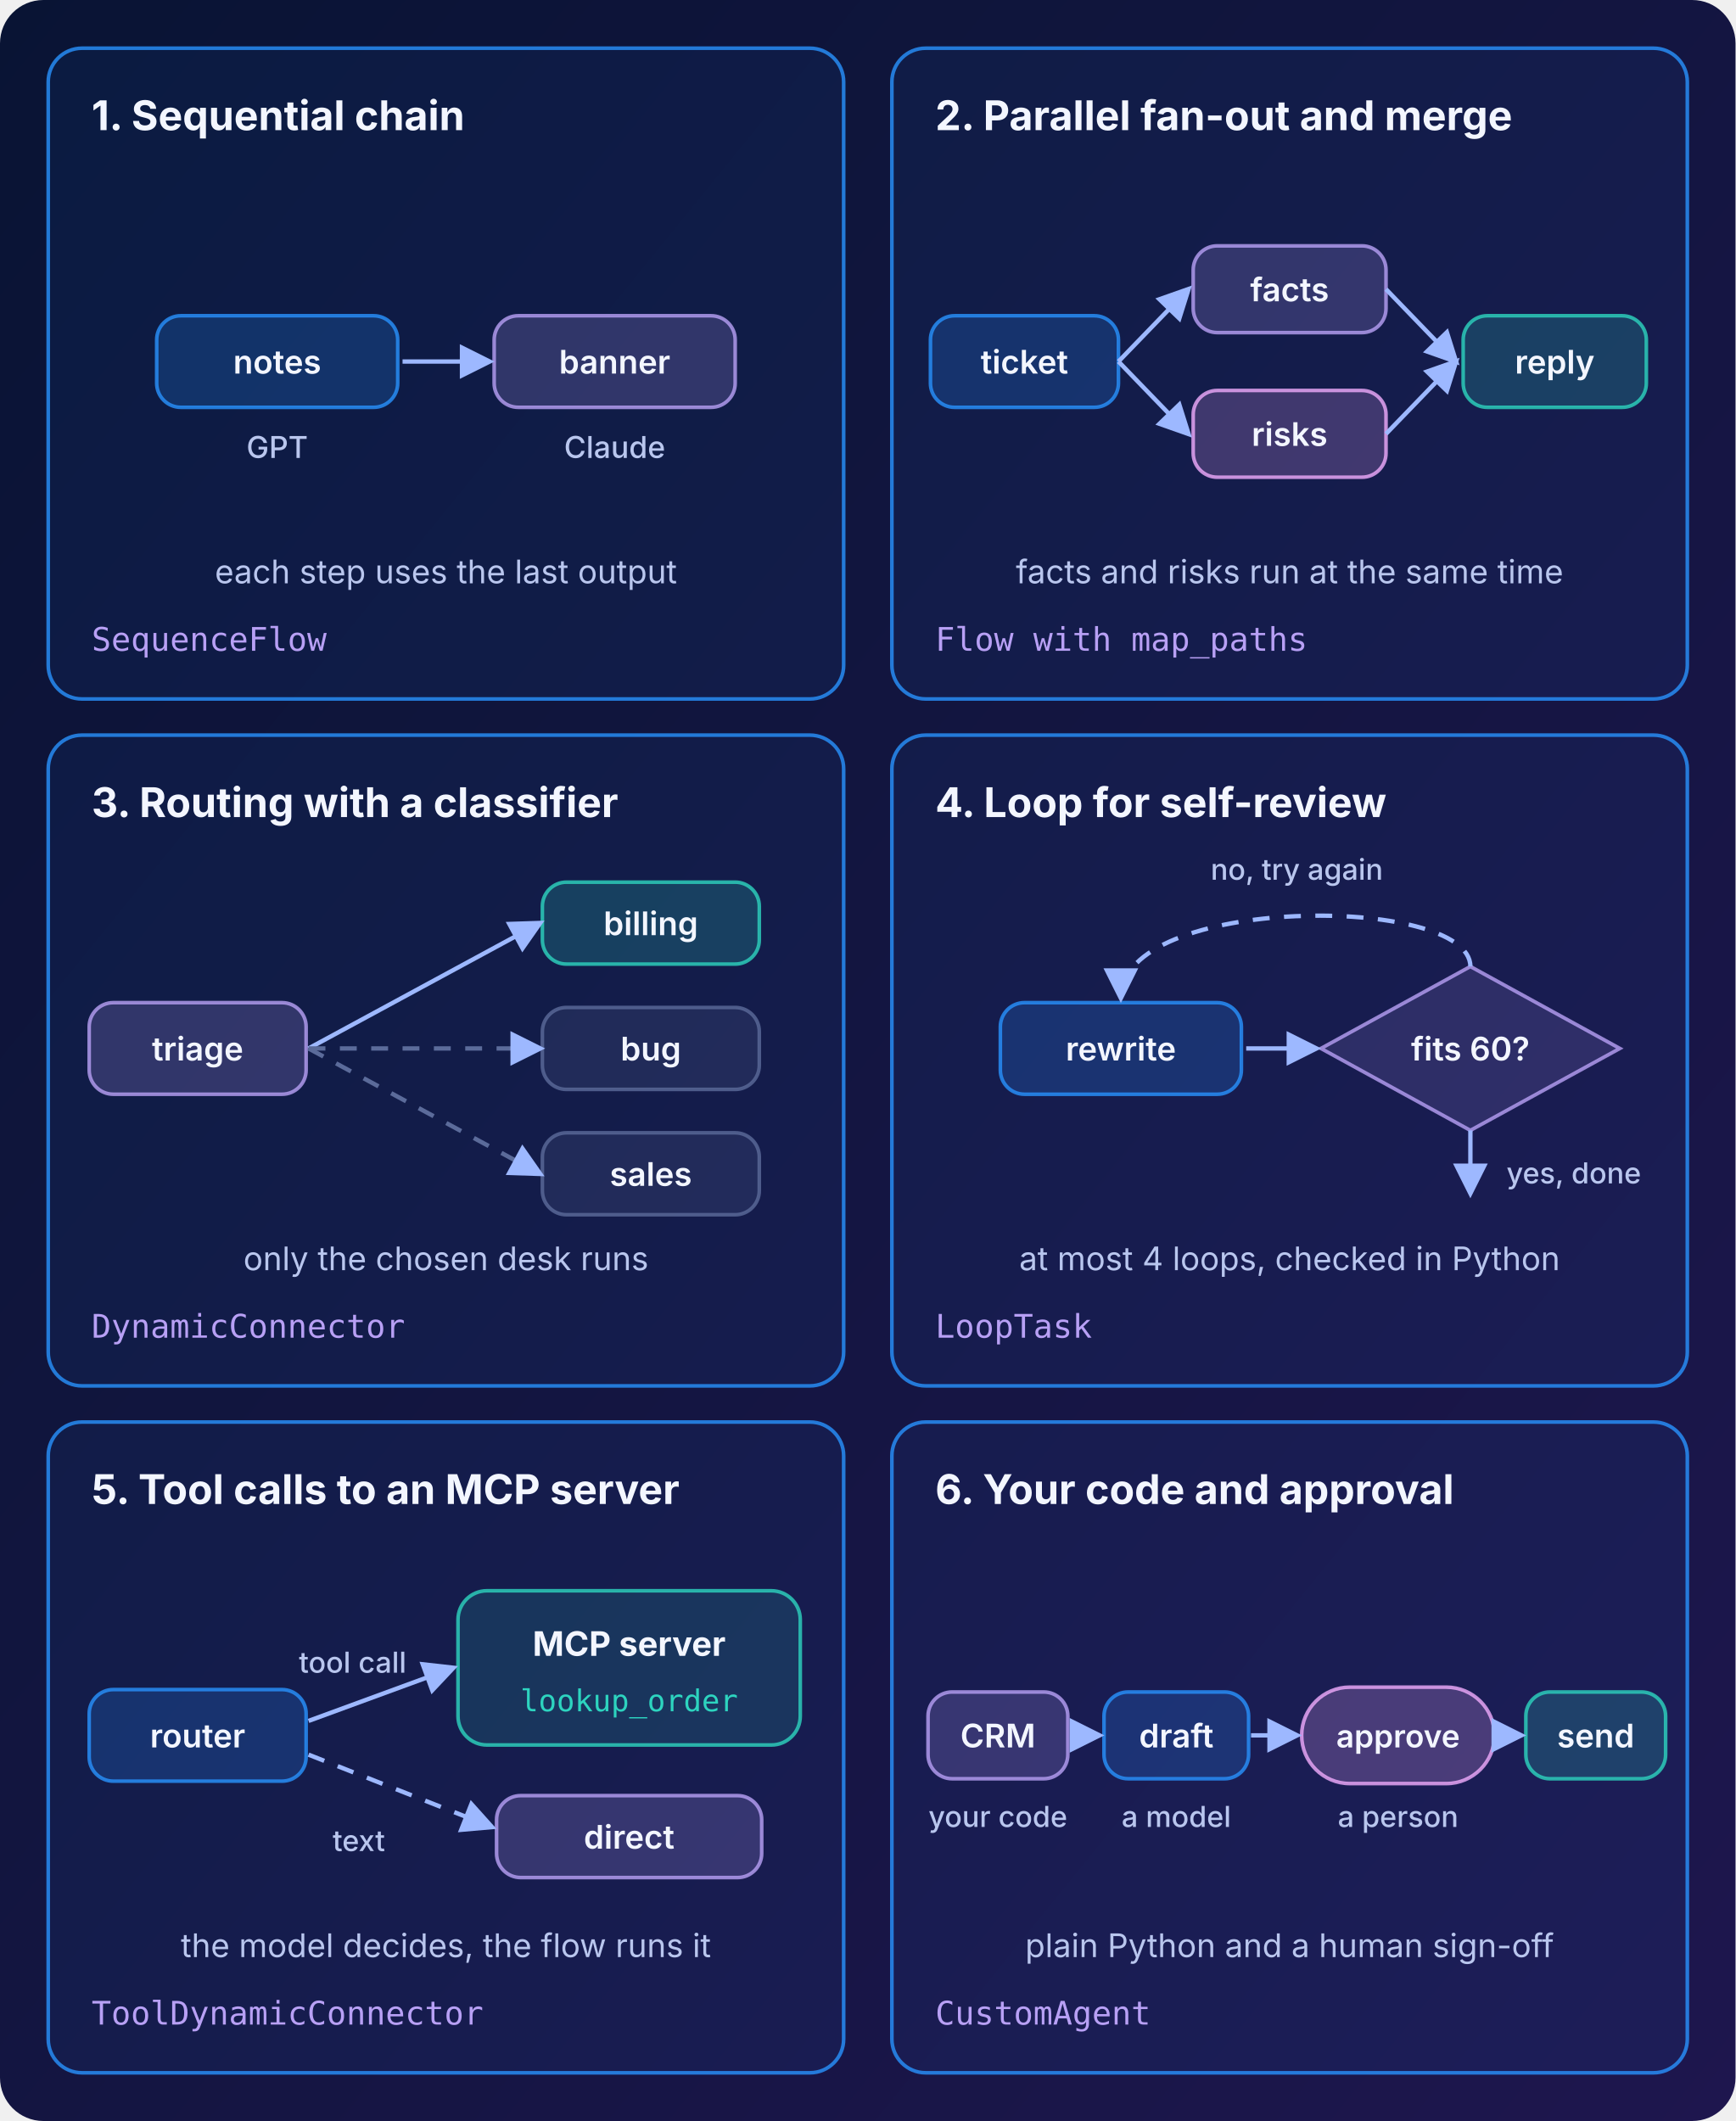
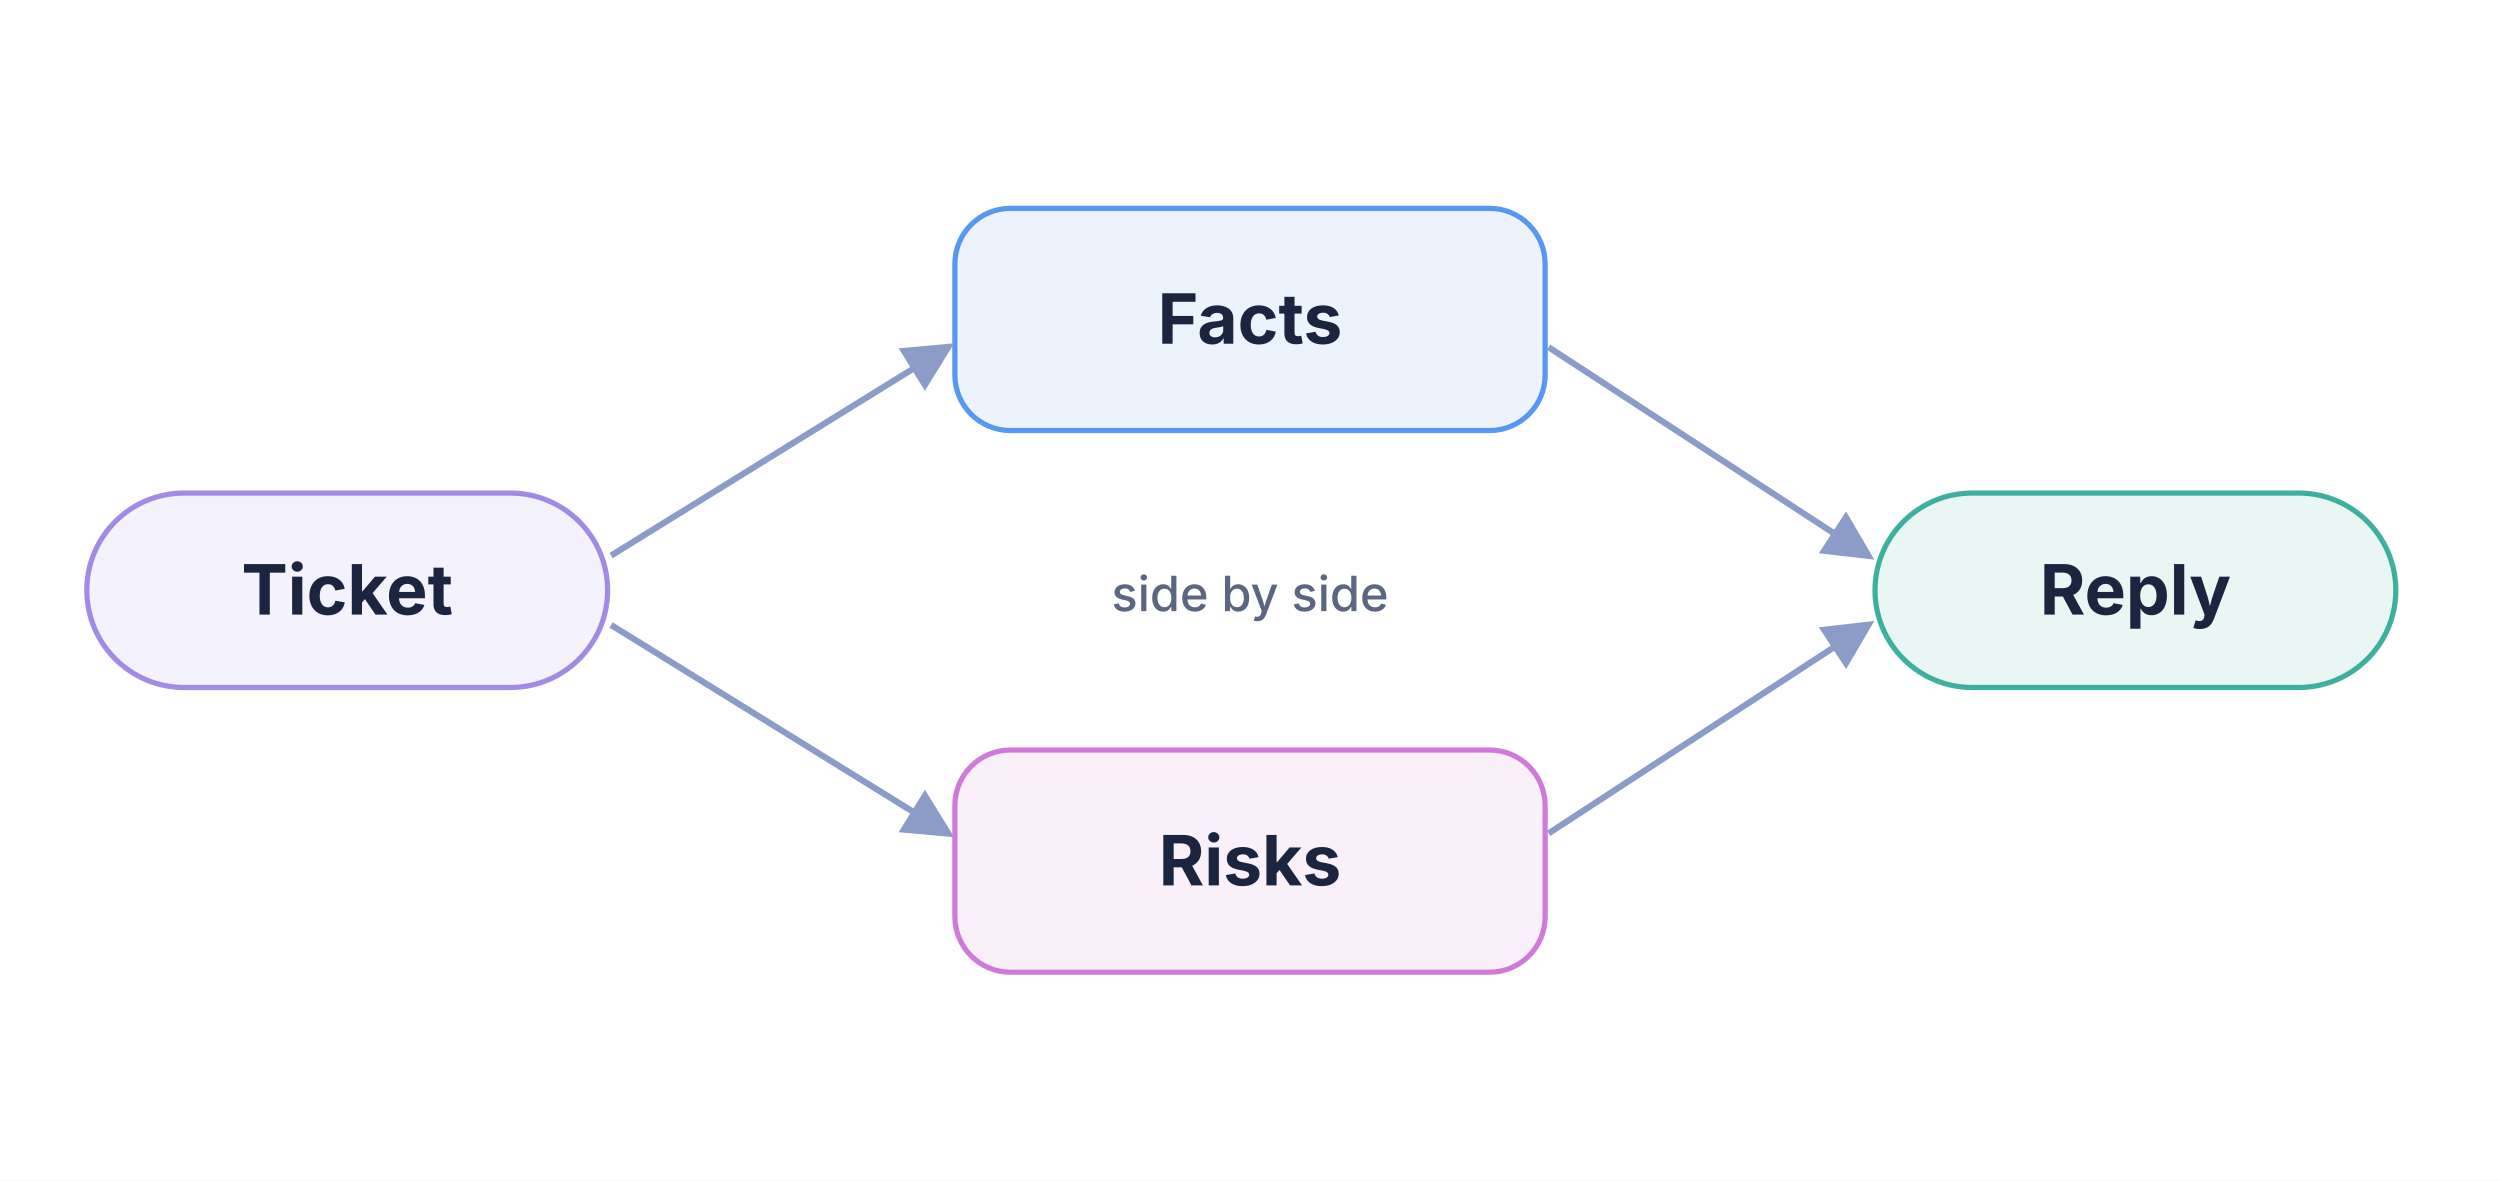
- <svg xmlns="http://www.w3.org/2000/svg" viewBox="0 0 720 880" width="720" height="880" role="img" aria-labelledby="t d">
+ <svg xmlns="http://www.w3.org/2000/svg" viewBox="0 0 720 340" width="720" height="340" role="img" aria-labelledby="t d">
  <defs>
-     <linearGradient id="bg" x1="0" y1="0" x2="1" y2="1">
-       <stop offset="0" stop-color="#091434" />
-       <stop offset="1" stop-color="#1E164E" />
-     </linearGradient>
    <marker id="head" viewBox="0 0 10 10" refX="8.5" refY="5" markerWidth="8" markerHeight="8" orient="auto-start-reverse">
-       <path d="M 0 0 L 10 5 L 0 10 z" fill="#9DB8FF" />
+       <path d="M 0 0 L 10 5 L 0 10 z" fill="#8A9CC7" />
    </marker>
    <marker id="head-start" viewBox="0 0 10 10" refX="8.5" refY="5" markerWidth="8" markerHeight="8" orient="auto-start-reverse">
-       <path d="M 0 0 L 10 5 L 0 10 z" fill="#9DB8FF" />
+       <path d="M 0 0 L 10 5 L 0 10 z" fill="#8A9CC7" />
    </marker>
  </defs>
-   <rect width="720" height="880" rx="18" fill="url(#bg)" />
-   <rect x="20" y="20" width="330" height="270" rx="14" fill="#2992FE" fill-opacity="0.06" stroke="#2992FE" stroke-opacity="0.8" stroke-width="1.5" />
-   <text x="38" y="54" font-family="Inter, -apple-system, 'Segoe UI', Helvetica, Arial, sans-serif" font-size="17" font-weight="700" fill="#F3F6FF" text-anchor="start">1. Sequential chain</text>
-   <text x="38" y="270" font-family="'SFMono-Regular', Menlo, Consolas, monospace" font-size="13.5" font-weight="500" fill="#B8A0F5" text-anchor="start">SequenceFlow</text>
-   <rect x="370" y="20" width="330" height="270" rx="14" fill="#2992FE" fill-opacity="0.06" stroke="#2992FE" stroke-opacity="0.8" stroke-width="1.5" />
-   <text x="388" y="54" font-family="Inter, -apple-system, 'Segoe UI', Helvetica, Arial, sans-serif" font-size="17" font-weight="700" fill="#F3F6FF" text-anchor="start">2. Parallel fan-out and merge</text>
-   <text x="388" y="270" font-family="'SFMono-Regular', Menlo, Consolas, monospace" font-size="13.5" font-weight="500" fill="#B8A0F5" text-anchor="start">Flow with map_paths</text>
-   <rect x="20" y="305" width="330" height="270" rx="14" fill="#2992FE" fill-opacity="0.06" stroke="#2992FE" stroke-opacity="0.8" stroke-width="1.5" />
-   <text x="38" y="339" font-family="Inter, -apple-system, 'Segoe UI', Helvetica, Arial, sans-serif" font-size="17" font-weight="700" fill="#F3F6FF" text-anchor="start">3. Routing with a classifier</text>
-   <text x="38" y="555" font-family="'SFMono-Regular', Menlo, Consolas, monospace" font-size="13.5" font-weight="500" fill="#B8A0F5" text-anchor="start">DynamicConnector</text>
-   <rect x="370" y="305" width="330" height="270" rx="14" fill="#2992FE" fill-opacity="0.06" stroke="#2992FE" stroke-opacity="0.8" stroke-width="1.5" />
-   <text x="388" y="339" font-family="Inter, -apple-system, 'Segoe UI', Helvetica, Arial, sans-serif" font-size="17" font-weight="700" fill="#F3F6FF" text-anchor="start">4. Loop for self-review</text>
-   <text x="388" y="555" font-family="'SFMono-Regular', Menlo, Consolas, monospace" font-size="13.5" font-weight="500" fill="#B8A0F5" text-anchor="start">LoopTask</text>
-   <rect x="20" y="590" width="330" height="270" rx="14" fill="#2992FE" fill-opacity="0.06" stroke="#2992FE" stroke-opacity="0.8" stroke-width="1.5" />
-   <text x="38" y="624" font-family="Inter, -apple-system, 'Segoe UI', Helvetica, Arial, sans-serif" font-size="17" font-weight="700" fill="#F3F6FF" text-anchor="start">5. Tool calls to an MCP server</text>
-   <text x="38" y="840" font-family="'SFMono-Regular', Menlo, Consolas, monospace" font-size="13.5" font-weight="500" fill="#B8A0F5" text-anchor="start">ToolDynamicConnector</text>
-   <rect x="370" y="590" width="330" height="270" rx="14" fill="#2992FE" fill-opacity="0.06" stroke="#2992FE" stroke-opacity="0.8" stroke-width="1.5" />
-   <text x="388" y="624" font-family="Inter, -apple-system, 'Segoe UI', Helvetica, Arial, sans-serif" font-size="17" font-weight="700" fill="#F3F6FF" text-anchor="start">6. Your code and approval</text>
-   <text x="388" y="840" font-family="'SFMono-Regular', Menlo, Consolas, monospace" font-size="13.5" font-weight="500" fill="#B8A0F5" text-anchor="start">CustomAgent</text>
-   <rect x="65.0" y="131.0" width="100" height="38" rx="10" fill="#2992FE" fill-opacity="0.2" stroke="#2992FE" stroke-opacity="0.8" stroke-width="1.5" />
-   <text x="115" y="155" font-family="Inter, -apple-system, 'Segoe UI', Helvetica, Arial, sans-serif" font-size="13.5" font-weight="600" fill="#F3F6FF" text-anchor="middle">notes</text>
-   <rect x="205.0" y="131.0" width="100" height="38" rx="10" fill="#B8A0F5" fill-opacity="0.2" stroke="#B8A0F5" stroke-opacity="0.8" stroke-width="1.5" />
-   <text x="255" y="155" font-family="Inter, -apple-system, 'Segoe UI', Helvetica, Arial, sans-serif" font-size="13.5" font-weight="600" fill="#F3F6FF" text-anchor="middle">banner</text>
-   <path d="M 167 150 L 203 150" fill="none" stroke="#9DB8FF" stroke-width="1.8" marker-end="url(#head)" />
-   <text x="115" y="190" font-family="Inter, -apple-system, 'Segoe UI', Helvetica, Arial, sans-serif" font-size="12.5" font-weight="500" fill="#B9C6EE" text-anchor="middle">GPT</text>
-   <text x="255" y="190" font-family="Inter, -apple-system, 'Segoe UI', Helvetica, Arial, sans-serif" font-size="12.5" font-weight="500" fill="#B9C6EE" text-anchor="middle">Claude</text>
-   <text x="185" y="242" font-family="Inter, -apple-system, 'Segoe UI', Helvetica, Arial, sans-serif" font-size="13.5" font-weight="400" fill="#B9C6EE" text-anchor="middle">each step uses the last output</text>
-   <rect x="386.0" y="131.0" width="78" height="38" rx="10" fill="#2992FE" fill-opacity="0.2" stroke="#2992FE" stroke-opacity="0.8" stroke-width="1.5" />
-   <text x="425" y="155" font-family="Inter, -apple-system, 'Segoe UI', Helvetica, Arial, sans-serif" font-size="13.5" font-weight="600" fill="#F3F6FF" text-anchor="middle">ticket</text>
-   <rect x="495.0" y="102.0" width="80" height="36" rx="10" fill="#B8A0F5" fill-opacity="0.2" stroke="#B8A0F5" stroke-opacity="0.8" stroke-width="1.5" />
-   <text x="535" y="125" font-family="Inter, -apple-system, 'Segoe UI', Helvetica, Arial, sans-serif" font-size="13.5" font-weight="600" fill="#F3F6FF" text-anchor="middle">facts</text>
-   <path d="M 464 150 L 493 120" fill="none" stroke="#9DB8FF" stroke-width="1.8" marker-end="url(#head)" />
-   <path d="M 575 120 L 604 150" fill="none" stroke="#9DB8FF" stroke-width="1.8" marker-end="url(#head)" />
-   <rect x="495.0" y="162.0" width="80" height="36" rx="10" fill="#F0ABFC" fill-opacity="0.2" stroke="#F0ABFC" stroke-opacity="0.8" stroke-width="1.5" />
-   <text x="535" y="185" font-family="Inter, -apple-system, 'Segoe UI', Helvetica, Arial, sans-serif" font-size="13.5" font-weight="600" fill="#F3F6FF" text-anchor="middle">risks</text>
-   <path d="M 464 150 L 493 180" fill="none" stroke="#9DB8FF" stroke-width="1.8" marker-end="url(#head)" />
-   <path d="M 575 180 L 604 150" fill="none" stroke="#9DB8FF" stroke-width="1.8" marker-end="url(#head)" />
-   <rect x="607.0" y="131.0" width="76" height="38" rx="10" fill="#2DD4BF" fill-opacity="0.2" stroke="#2DD4BF" stroke-opacity="0.8" stroke-width="1.5" />
-   <text x="645" y="155" font-family="Inter, -apple-system, 'Segoe UI', Helvetica, Arial, sans-serif" font-size="13.5" font-weight="600" fill="#F3F6FF" text-anchor="middle">reply</text>
-   <text x="535" y="242" font-family="Inter, -apple-system, 'Segoe UI', Helvetica, Arial, sans-serif" font-size="13.5" font-weight="400" fill="#B9C6EE" text-anchor="middle">facts and risks run at the same time</text>
-   <rect x="37.0" y="416.0" width="90" height="38" rx="10" fill="#B8A0F5" fill-opacity="0.2" stroke="#B8A0F5" stroke-opacity="0.8" stroke-width="1.5" />
-   <text x="82" y="440" font-family="Inter, -apple-system, 'Segoe UI', Helvetica, Arial, sans-serif" font-size="13.5" font-weight="600" fill="#F3F6FF" text-anchor="middle">triage</text>
-   <rect x="225.0" y="366.0" width="90" height="34" rx="10" fill="#2DD4BF" fill-opacity="0.2" stroke="#2DD4BF" stroke-opacity="0.8" stroke-width="1.5" />
-   <text x="270" y="388" font-family="Inter, -apple-system, 'Segoe UI', Helvetica, Arial, sans-serif" font-size="13.5" font-weight="600" fill="#F3F6FF" text-anchor="middle">billing</text>
-   <path d="M 128 435 L 224 383" fill="none" stroke="#9DB8FF" stroke-width="1.8" marker-end="url(#head)" />
-   <rect x="225.0" y="418.0" width="90" height="34" rx="10" fill="#5B6B9A" fill-opacity="0.2" stroke="#5B6B9A" stroke-opacity="0.8" stroke-width="1.5" />
-   <text x="270" y="440" font-family="Inter, -apple-system, 'Segoe UI', Helvetica, Arial, sans-serif" font-size="13.5" font-weight="600" fill="#F3F6FF" text-anchor="middle">bug</text>
-   <path d="M 128 435 L 224 435" fill="none" stroke="#5B6B9A" stroke-width="1.8" stroke-dasharray="7 6" marker-end="url(#head)" />
-   <rect x="225.0" y="470.0" width="90" height="34" rx="10" fill="#5B6B9A" fill-opacity="0.2" stroke="#5B6B9A" stroke-opacity="0.8" stroke-width="1.5" />
-   <text x="270" y="492" font-family="Inter, -apple-system, 'Segoe UI', Helvetica, Arial, sans-serif" font-size="13.5" font-weight="600" fill="#F3F6FF" text-anchor="middle">sales</text>
-   <path d="M 128 435 L 224 487" fill="none" stroke="#5B6B9A" stroke-width="1.8" stroke-dasharray="7 6" marker-end="url(#head)" />
-   <text x="185" y="527" font-family="Inter, -apple-system, 'Segoe UI', Helvetica, Arial, sans-serif" font-size="13.5" font-weight="400" fill="#B9C6EE" text-anchor="middle">only the chosen desk runs</text>
-   <rect x="415.0" y="416.0" width="100" height="38" rx="10" fill="#2992FE" fill-opacity="0.2" stroke="#2992FE" stroke-opacity="0.8" stroke-width="1.5" />
-   <text x="465" y="440" font-family="Inter, -apple-system, 'Segoe UI', Helvetica, Arial, sans-serif" font-size="13.5" font-weight="600" fill="#F3F6FF" text-anchor="middle">rewrite</text>
-   <polygon points="610,401 672,435 610,469 548,435" fill="#B8A0F5" fill-opacity="0.14" stroke="#B8A0F5" stroke-opacity="0.8" stroke-width="1.5" />
-   <text x="610" y="440" font-family="Inter, -apple-system, 'Segoe UI', Helvetica, Arial, sans-serif" font-size="13.5" font-weight="600" fill="#F3F6FF" text-anchor="middle">fits 60?</text>
-   <path d="M 517 435 L 546 435" fill="none" stroke="#9DB8FF" stroke-width="1.8" marker-end="url(#head)" />
-   <path d="M 610 401 C 610 371, 465 371, 465 414" fill="none" stroke="#9DB8FF" stroke-width="1.8" stroke-dasharray="7 6" marker-end="url(#head)" />
-   <text x="538" y="365" font-family="Inter, -apple-system, 'Segoe UI', Helvetica, Arial, sans-serif" font-size="12" font-weight="500" fill="#B9C6EE" text-anchor="middle">no, try again</text>
-   <path d="M 610 469 L 610 495" fill="none" stroke="#9DB8FF" stroke-width="1.8" marker-end="url(#head)" />
-   <text x="625" y="491" font-family="Inter, -apple-system, 'Segoe UI', Helvetica, Arial, sans-serif" font-size="12" font-weight="500" fill="#B9C6EE" text-anchor="start">yes, done</text>
-   <text x="535" y="527" font-family="Inter, -apple-system, 'Segoe UI', Helvetica, Arial, sans-serif" font-size="13.5" font-weight="400" fill="#B9C6EE" text-anchor="middle">at most 4 loops, checked in Python</text>
-   <rect x="37.0" y="701.0" width="90" height="38" rx="10" fill="#2992FE" fill-opacity="0.2" stroke="#2992FE" stroke-opacity="0.8" stroke-width="1.5" />
-   <text x="82" y="725" font-family="Inter, -apple-system, 'Segoe UI', Helvetica, Arial, sans-serif" font-size="13.5" font-weight="600" fill="#F3F6FF" text-anchor="middle">router</text>
-   <rect x="190" y="660" width="142" height="64" rx="12" fill="#2DD4BF" fill-opacity="0.14" stroke="#2DD4BF" stroke-opacity="0.8" stroke-width="1.5" />
-   <text x="261" y="687" font-family="Inter, -apple-system, 'Segoe UI', Helvetica, Arial, sans-serif" font-size="14" font-weight="700" fill="#F3F6FF" text-anchor="middle">MCP server</text>
-   <text x="261" y="710" font-family="'SFMono-Regular', Menlo, Consolas, monospace" font-size="12.5" font-weight="500" fill="#2DD4BF" text-anchor="middle">lookup_order</text>
-   <rect x="206.0" y="745.0" width="110" height="34" rx="10" fill="#B8A0F5" fill-opacity="0.2" stroke="#B8A0F5" stroke-opacity="0.8" stroke-width="1.5" />
-   <text x="261" y="767" font-family="Inter, -apple-system, 'Segoe UI', Helvetica, Arial, sans-serif" font-size="13.5" font-weight="600" fill="#F3F6FF" text-anchor="middle">direct</text>
-   <path d="M 128 714 L 188 692" fill="none" stroke="#9DB8FF" stroke-width="1.8" marker-end="url(#head)" />
-   <path d="M 128 728 L 204 758" fill="none" stroke="#9DB8FF" stroke-width="1.8" stroke-dasharray="7 6" marker-end="url(#head)" />
-   <text x="124" y="694" font-family="Inter, -apple-system, 'Segoe UI', Helvetica, Arial, sans-serif" font-size="12" font-weight="500" fill="#B9C6EE" text-anchor="start">tool call</text>
-   <text x="138" y="768" font-family="Inter, -apple-system, 'Segoe UI', Helvetica, Arial, sans-serif" font-size="12" font-weight="500" fill="#B9C6EE" text-anchor="start">text</text>
-   <text x="185" y="812" font-family="Inter, -apple-system, 'Segoe UI', Helvetica, Arial, sans-serif" font-size="13.5" font-weight="400" fill="#B9C6EE" text-anchor="middle">the model decides, the flow runs it</text>
-   <rect x="385.0" y="702.0" width="58" height="36" rx="10" fill="#B8A0F5" fill-opacity="0.2" stroke="#B8A0F5" stroke-opacity="0.8" stroke-width="1.5" />
-   <text x="414" y="725" font-family="Inter, -apple-system, 'Segoe UI', Helvetica, Arial, sans-serif" font-size="13.5" font-weight="600" fill="#F3F6FF" text-anchor="middle">CRM</text>
-   <rect x="458.0" y="702.0" width="60" height="36" rx="10" fill="#2992FE" fill-opacity="0.2" stroke="#2992FE" stroke-opacity="0.8" stroke-width="1.5" />
-   <text x="488" y="725" font-family="Inter, -apple-system, 'Segoe UI', Helvetica, Arial, sans-serif" font-size="13.5" font-weight="600" fill="#F3F6FF" text-anchor="middle">draft</text>
-   <rect x="540" y="700" width="80" height="40" rx="20" fill="#F0ABFC" fill-opacity="0.22" stroke="#F0ABFC" stroke-opacity="0.8" stroke-width="1.5" />
-   <text x="580" y="725" font-family="Inter, -apple-system, 'Segoe UI', Helvetica, Arial, sans-serif" font-size="13" font-weight="600" fill="#F3F6FF" text-anchor="middle">approve</text>
-   <rect x="633.0" y="702.0" width="58" height="36" rx="10" fill="#2DD4BF" fill-opacity="0.2" stroke="#2DD4BF" stroke-opacity="0.8" stroke-width="1.5" />
-   <text x="662" y="725" font-family="Inter, -apple-system, 'Segoe UI', Helvetica, Arial, sans-serif" font-size="13.5" font-weight="600" fill="#F3F6FF" text-anchor="middle">send</text>
-   <path d="M 444 720 L 456 720" fill="none" stroke="#9DB8FF" stroke-width="1.8" marker-end="url(#head)" />
-   <path d="M 519 720 L 538 720" fill="none" stroke="#9DB8FF" stroke-width="1.8" marker-end="url(#head)" />
-   <path d="M 621 720 L 631 720" fill="none" stroke="#9DB8FF" stroke-width="1.8" marker-end="url(#head)" />
-   <text x="414" y="758" font-family="Inter, -apple-system, 'Segoe UI', Helvetica, Arial, sans-serif" font-size="12" font-weight="500" fill="#B9C6EE" text-anchor="middle">your code</text>
-   <text x="488" y="758" font-family="Inter, -apple-system, 'Segoe UI', Helvetica, Arial, sans-serif" font-size="12" font-weight="500" fill="#B9C6EE" text-anchor="middle">a model</text>
-   <text x="580" y="758" font-family="Inter, -apple-system, 'Segoe UI', Helvetica, Arial, sans-serif" font-size="12" font-weight="500" fill="#B9C6EE" text-anchor="middle">a person</text>
-   <text x="535" y="812" font-family="Inter, -apple-system, 'Segoe UI', Helvetica, Arial, sans-serif" font-size="13.5" font-weight="400" fill="#B9C6EE" text-anchor="middle">plain Python and a human sign-off</text>
+   <rect width="720" height="340" fill="#FFFFFF" />
+   <rect x="25.0" y="142.0" width="150" height="56" rx="28.0" fill="#8B6FE0" fill-opacity="0.09" stroke="#8B6FE0" stroke-opacity="0.8" stroke-width="1.5" />
+   <text x="100" y="177" font-family="Inter, -apple-system, 'Segoe UI', Helvetica, Arial, sans-serif" font-size="20" font-weight="700" fill="#1B2540" text-anchor="middle">Ticket</text>
+   <rect x="275.0" y="60.0" width="170" height="64" rx="16" fill="#2F80ED" fill-opacity="0.09" stroke="#2F80ED" stroke-opacity="0.8" stroke-width="1.5" />
+   <text x="360" y="99" font-family="Inter, -apple-system, 'Segoe UI', Helvetica, Arial, sans-serif" font-size="20" font-weight="700" fill="#1B2540" text-anchor="middle">Facts</text>
+   <rect x="275.0" y="216.0" width="170" height="64" rx="16" fill="#C45AD1" fill-opacity="0.09" stroke="#C45AD1" stroke-opacity="0.8" stroke-width="1.5" />
+   <text x="360" y="255" font-family="Inter, -apple-system, 'Segoe UI', Helvetica, Arial, sans-serif" font-size="20" font-weight="700" fill="#1B2540" text-anchor="middle">Risks</text>
+   <rect x="540.0" y="142.0" width="150" height="56" rx="28.0" fill="#119C88" fill-opacity="0.09" stroke="#119C88" stroke-opacity="0.8" stroke-width="1.5" />
+   <text x="615" y="177" font-family="Inter, -apple-system, 'Segoe UI', Helvetica, Arial, sans-serif" font-size="20" font-weight="700" fill="#1B2540" text-anchor="middle">Reply</text>
+   <path d="M 176 160 L 273 100" fill="none" stroke="#8A9CC7" stroke-width="1.8" marker-end="url(#head)" />
+   <path d="M 176 180 L 273 240" fill="none" stroke="#8A9CC7" stroke-width="1.8" marker-end="url(#head)" />
+   <path d="M 446 100 L 538 160" fill="none" stroke="#8A9CC7" stroke-width="1.8" marker-end="url(#head)" />
+   <path d="M 446 240 L 538 180" fill="none" stroke="#8A9CC7" stroke-width="1.8" marker-end="url(#head)" />
+   <text x="360" y="176" font-family="Inter, -apple-system, 'Segoe UI', Helvetica, Arial, sans-serif" font-size="14" font-weight="500" fill="#5B6680" text-anchor="middle">side by side</text>
</svg>
